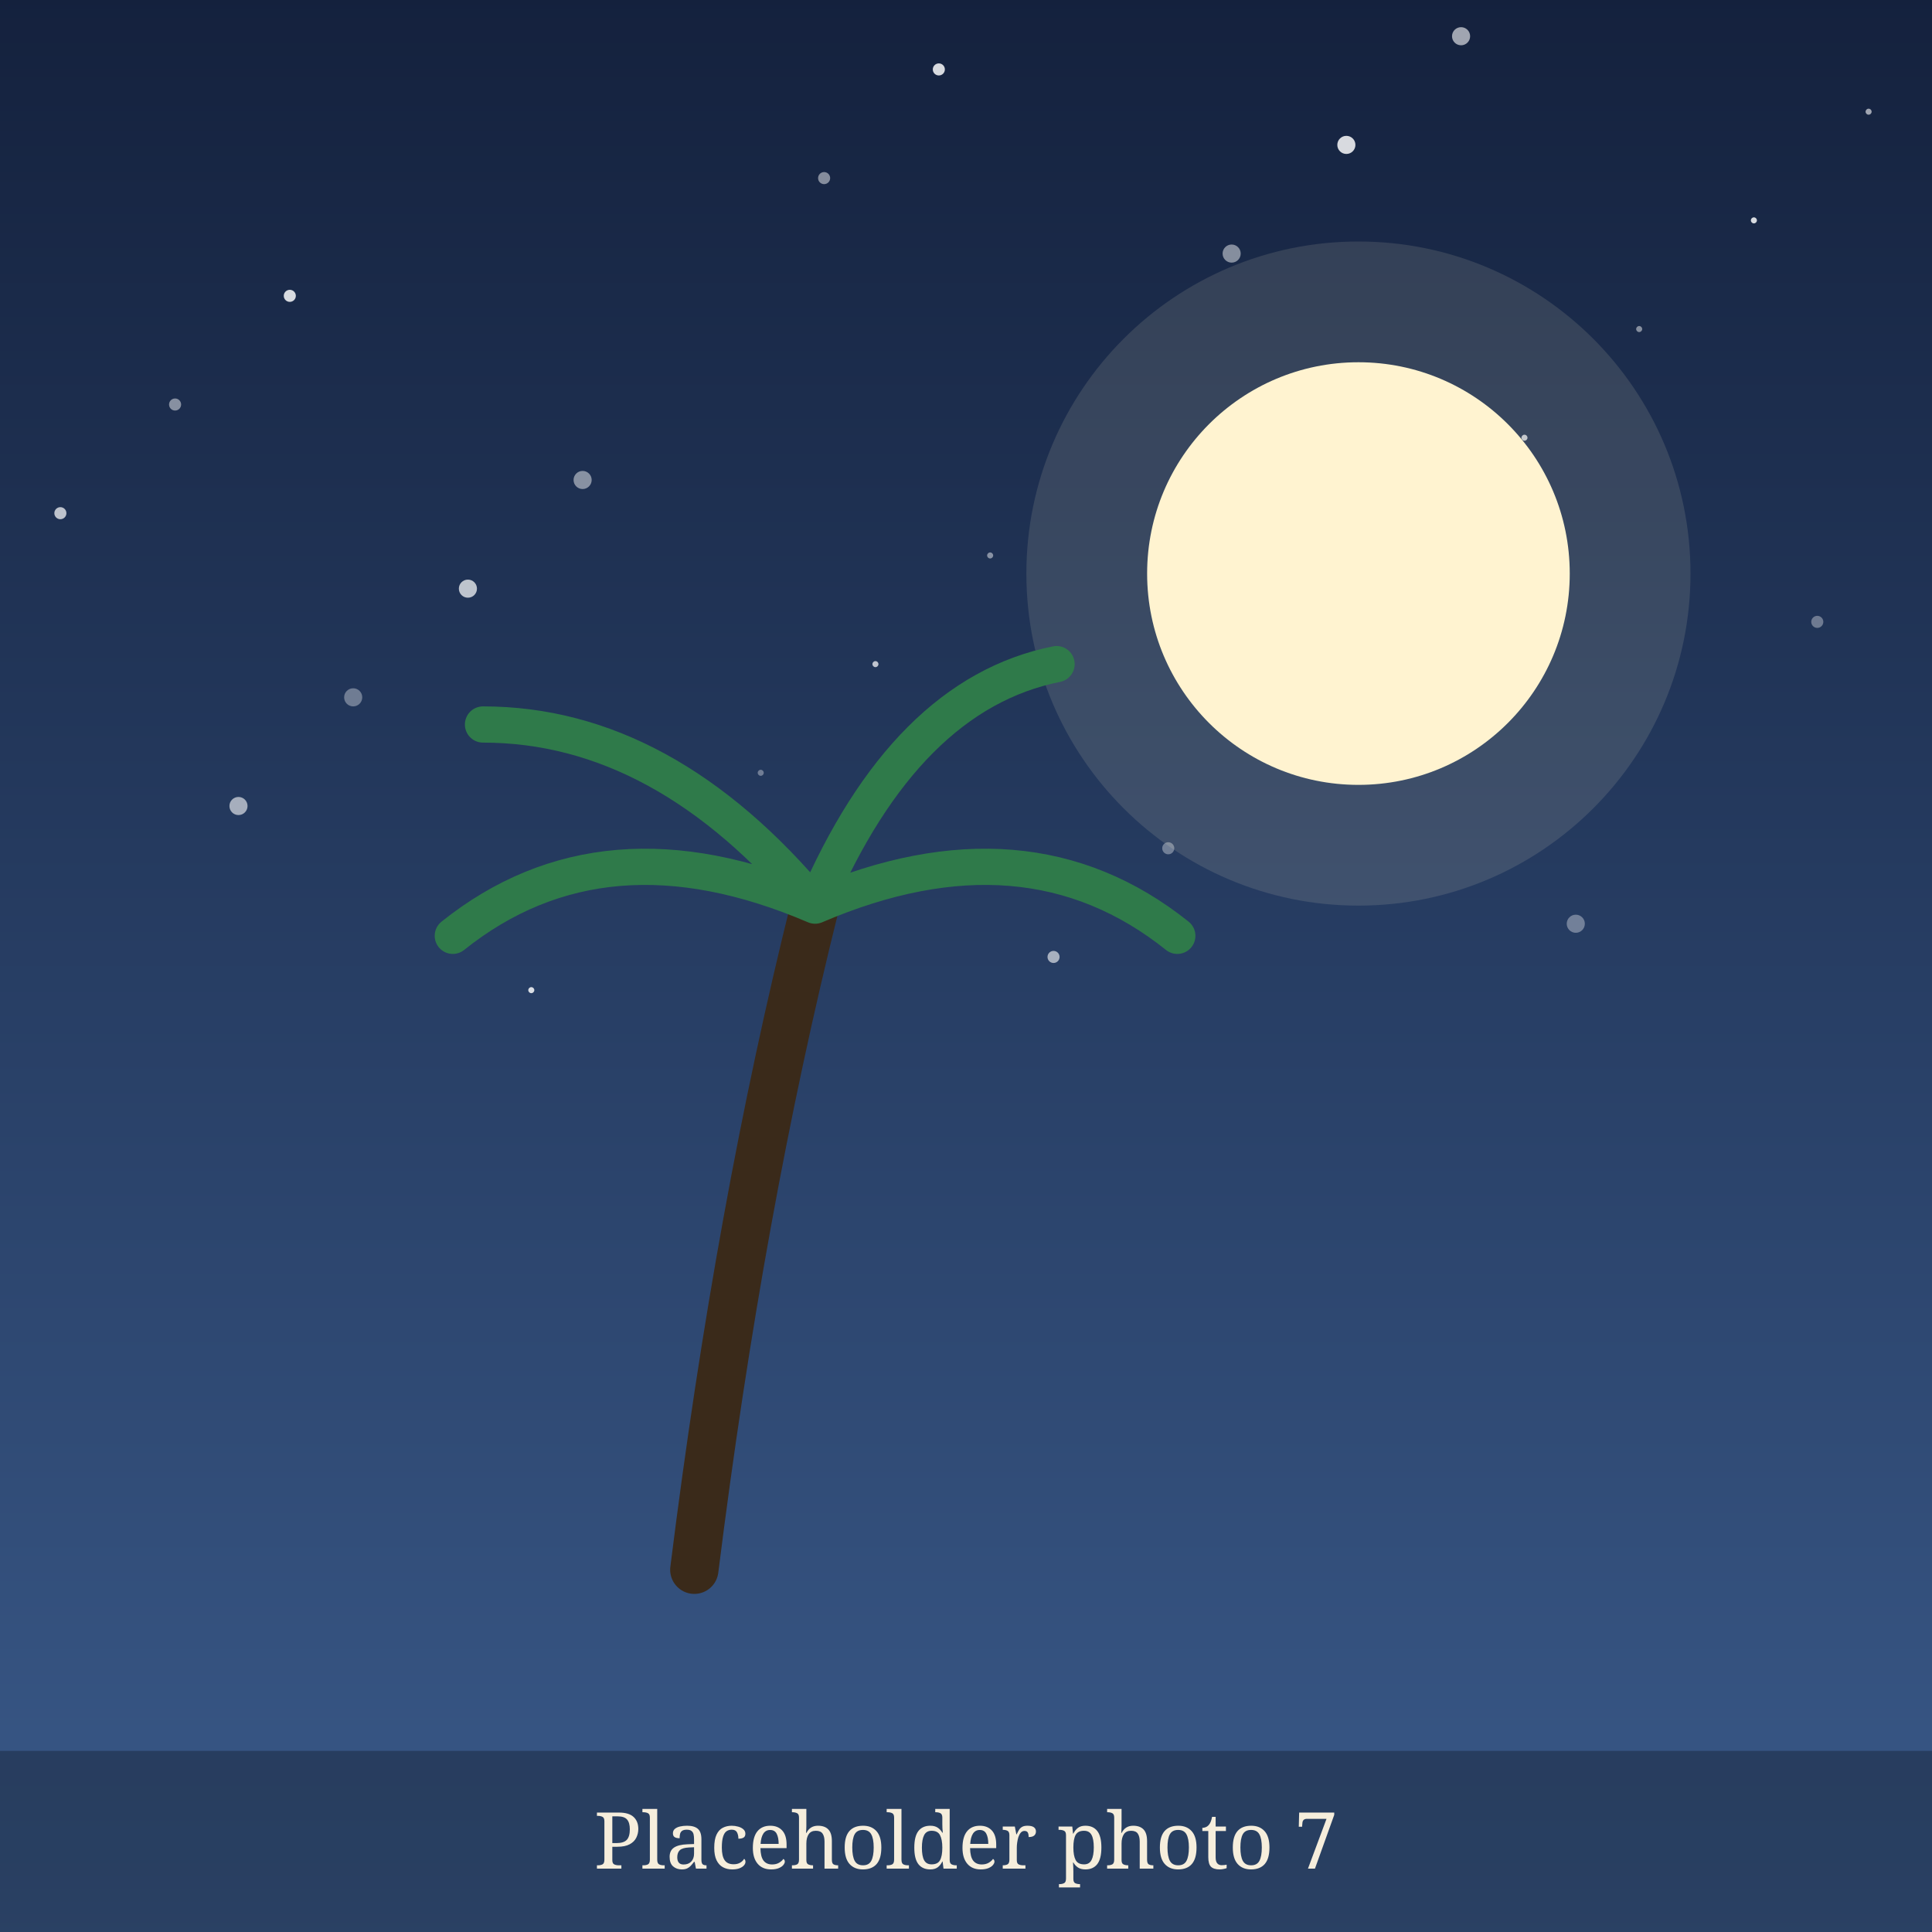
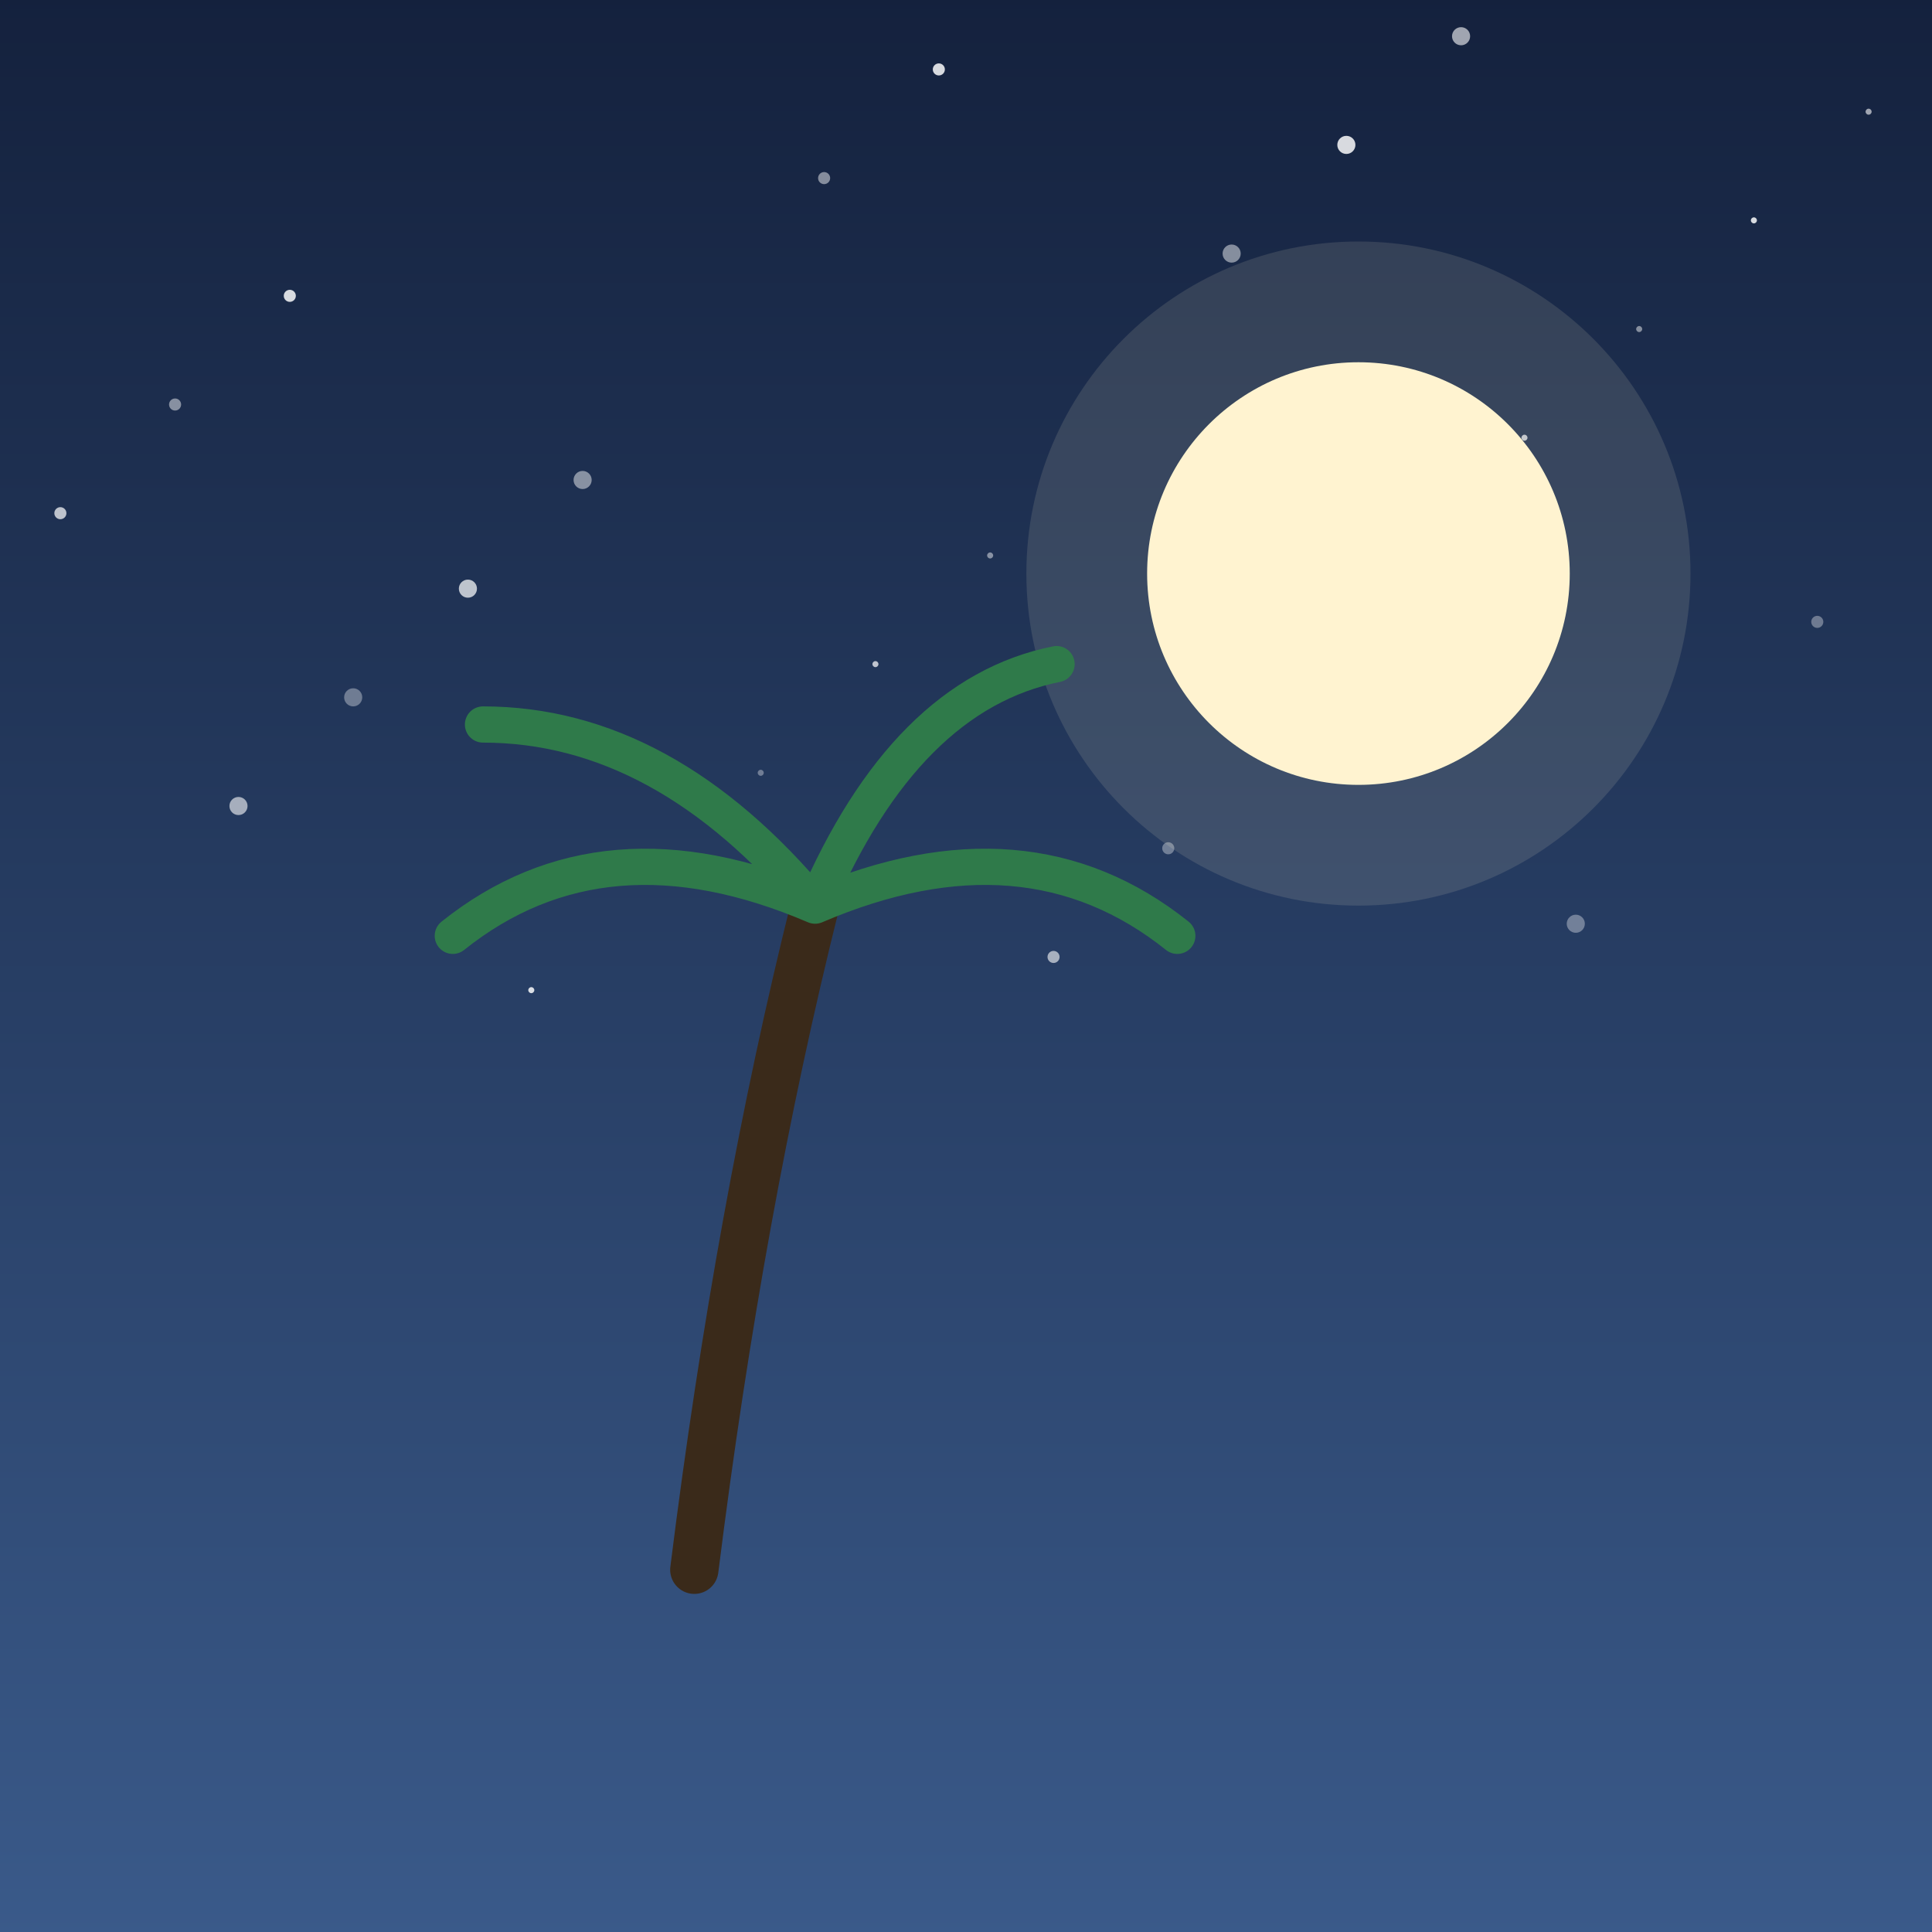
<svg xmlns="http://www.w3.org/2000/svg" viewBox="0 0 640 640" width="640" height="640">
  <defs>
    <linearGradient id="g" x1="0" y1="0" x2="0" y2="1">
      <stop offset="0" stop-color="#14213d" />
      <stop offset="1" stop-color="#3a5a8a" />
    </linearGradient>
  </defs>
  <rect width="640" height="640" fill="url(#g)" />
  <circle cx="328" cy="184" r="1" fill="#fff" opacity="0.47" />
  <circle cx="425" cy="245" r="2" fill="#fff" opacity="0.71" />
  <circle cx="522" cy="306" r="3" fill="#fff" opacity="0.35" />
  <circle cx="619" cy="37" r="1" fill="#fff" opacity="0.59" />
  <circle cx="96" cy="98" r="2" fill="#fff" opacity="0.83" />
  <circle cx="193" cy="159" r="3" fill="#fff" opacity="0.47" />
  <circle cx="290" cy="220" r="1" fill="#fff" opacity="0.71" />
  <circle cx="387" cy="281" r="2" fill="#fff" opacity="0.35" />
  <circle cx="484" cy="12" r="3" fill="#fff" opacity="0.59" />
  <circle cx="581" cy="73" r="1" fill="#fff" opacity="0.83" />
  <circle cx="58" cy="134" r="2" fill="#fff" opacity="0.47" />
  <circle cx="155" cy="195" r="3" fill="#fff" opacity="0.71" />
  <circle cx="252" cy="256" r="1" fill="#fff" opacity="0.35" />
  <circle cx="349" cy="317" r="2" fill="#fff" opacity="0.59" />
  <circle cx="446" cy="48" r="3" fill="#fff" opacity="0.83" />
  <circle cx="543" cy="109" r="1" fill="#fff" opacity="0.47" />
  <circle cx="20" cy="170" r="2" fill="#fff" opacity="0.71" />
  <circle cx="117" cy="231" r="3" fill="#fff" opacity="0.35" />
  <circle cx="214" cy="292" r="1" fill="#fff" opacity="0.59" />
  <circle cx="311" cy="23" r="2" fill="#fff" opacity="0.83" />
  <circle cx="408" cy="84" r="3" fill="#fff" opacity="0.47" />
  <circle cx="505" cy="145" r="1" fill="#fff" opacity="0.71" />
  <circle cx="602" cy="206" r="2" fill="#fff" opacity="0.35" />
  <circle cx="79" cy="267" r="3" fill="#fff" opacity="0.59" />
  <circle cx="176" cy="328" r="1" fill="#fff" opacity="0.83" />
  <circle cx="273" cy="59" r="2" fill="#fff" opacity="0.47" />
  <circle cx="450" cy="190" r="70" fill="#fff3d0" />
  <circle cx="450" cy="190" r="110" fill="#fff3d0" opacity=".12" />
  <path d="M230 520 Q245 400 270 300" stroke="#3a2a1a" stroke-width="16" fill="none" stroke-linecap="round" />
  <path d="M270 300 Q200 270 150 310 M270 300 Q220 240 160 240 M270 300 Q300 230 350 220 M270 300 Q340 270 390 310" stroke="#2f7a4a" stroke-width="12" fill="none" stroke-linecap="round" />
-   <rect x="0" y="580" width="640" height="60" fill="#000" opacity=".28" />
-   <text x="320" y="619" text-anchor="middle" font-family="Georgia, serif" font-size="26" fill="#f6eedc">Placeholder photo 7</text>
</svg>
